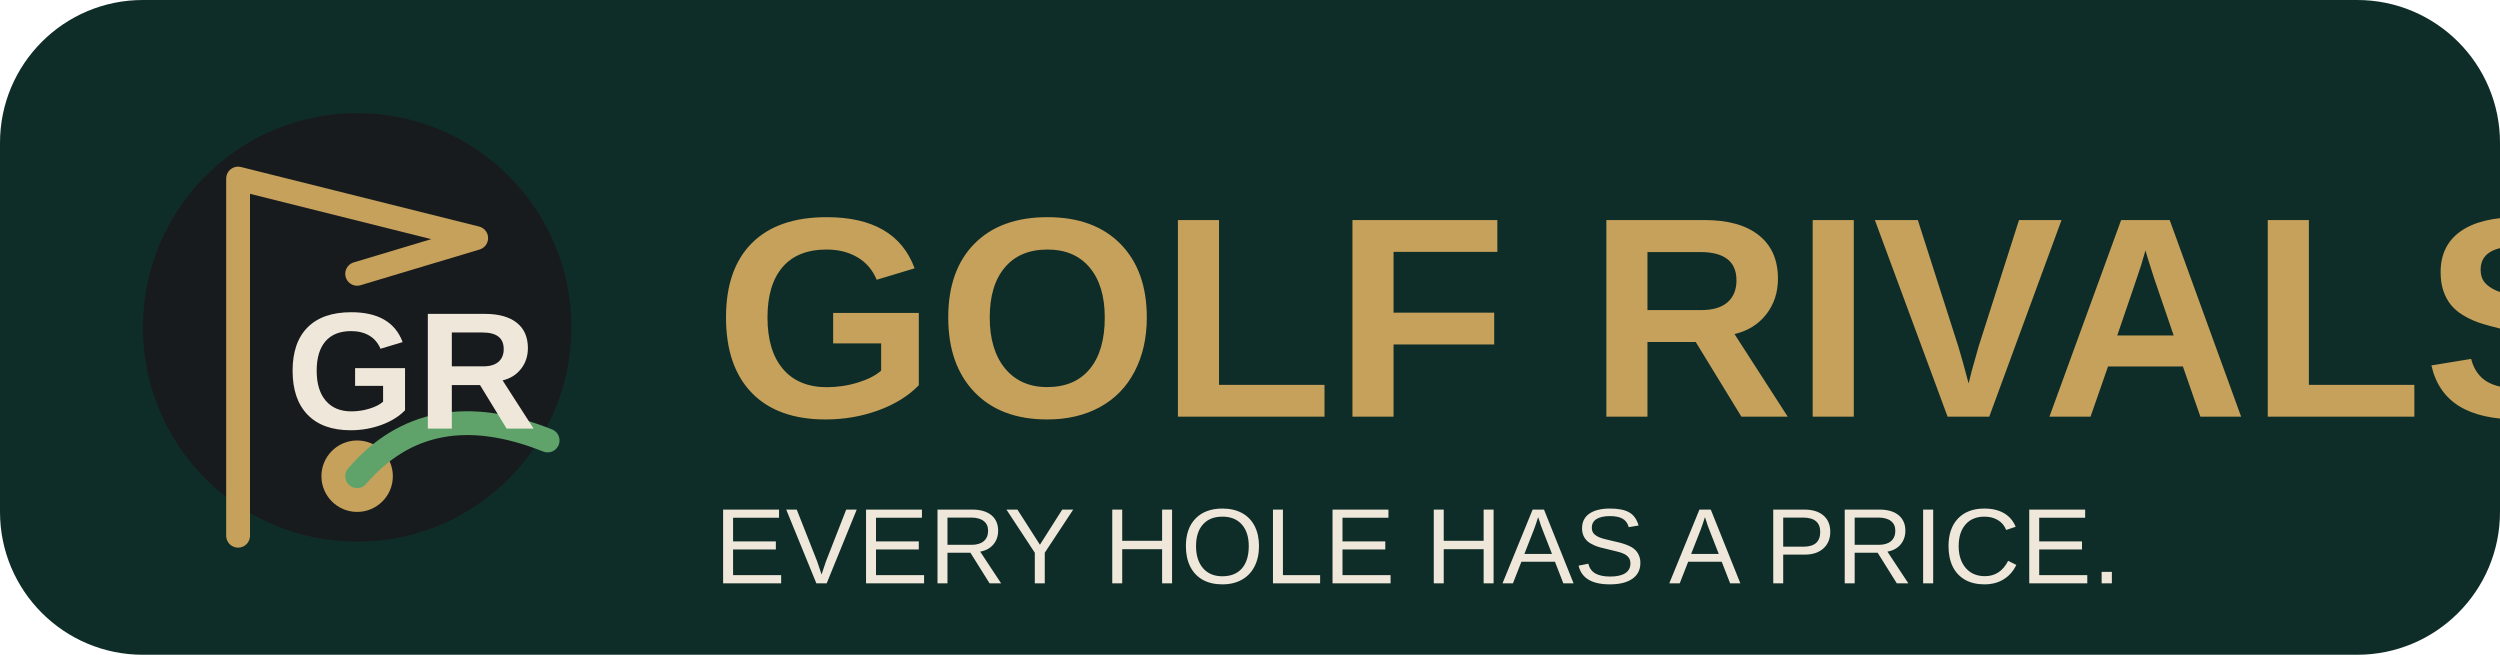
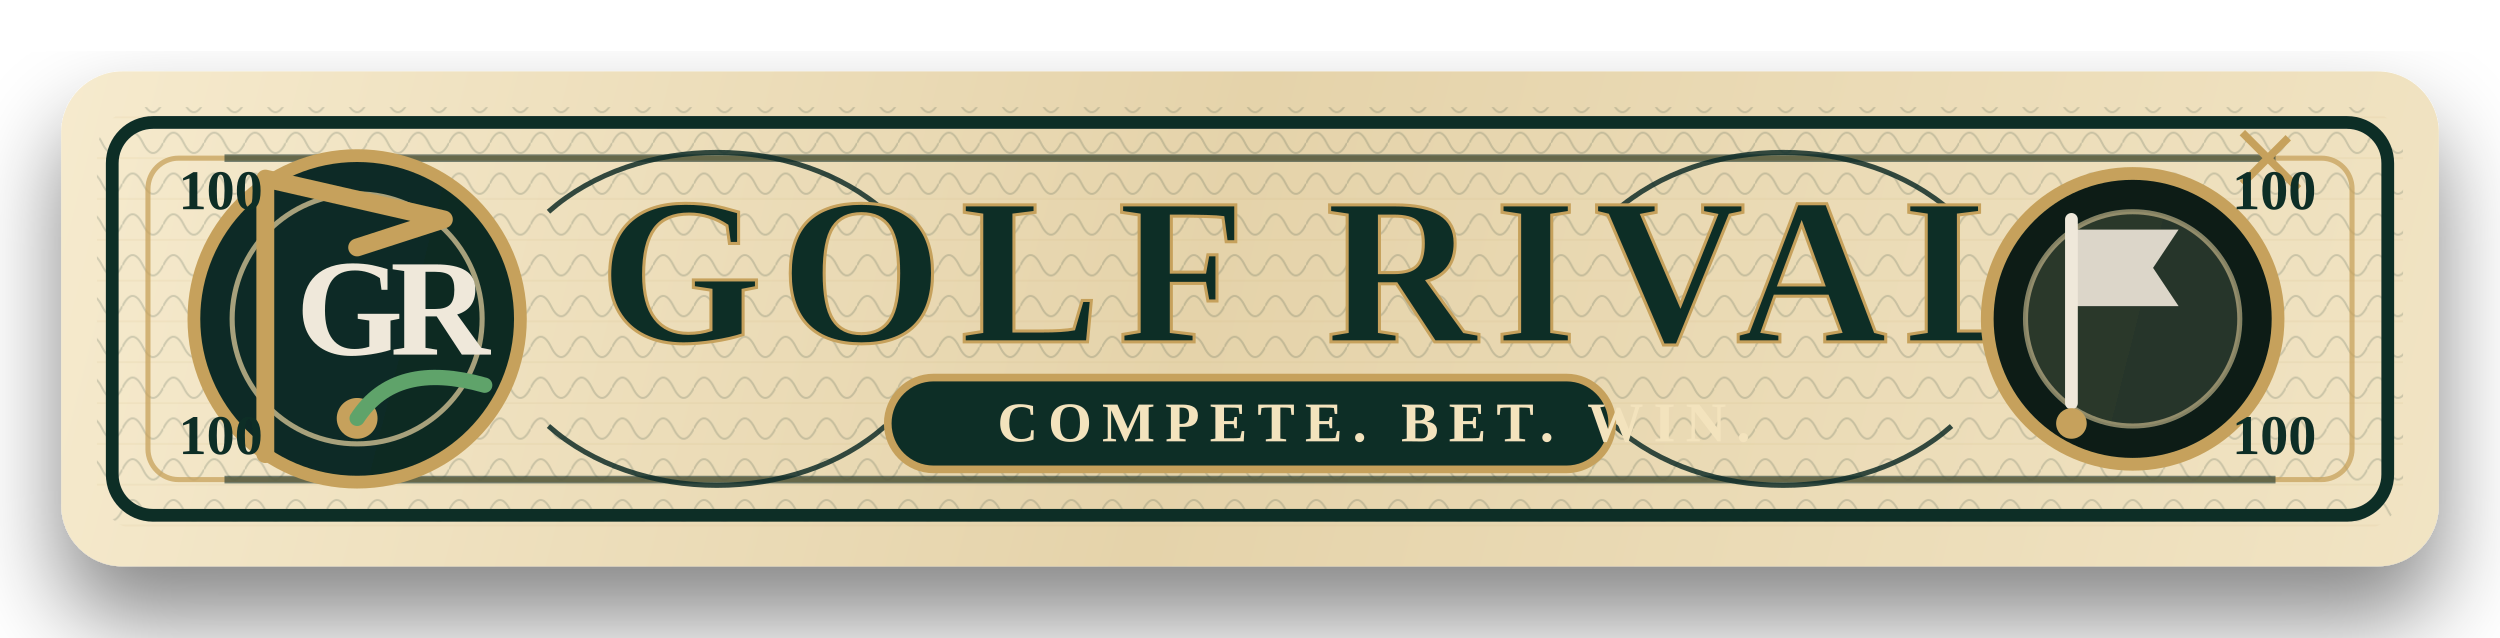
- <svg xmlns="http://www.w3.org/2000/svg" width="420" height="110" viewBox="0 0 420 110" fill="none">
-   <rect width="420" height="110" rx="24" fill="#0F2D28" />
-   <g>
-     <circle cx="60" cy="55" r="36" fill="#181B1E" />
-     <path d="M40 90V30L80 40L60 46" stroke="#C6A15B" stroke-width="4" stroke-linecap="round" stroke-linejoin="round" />
-     <circle cx="60" cy="80" r="6" fill="#C6A15B" />
-     <path d="M60 80Q72 66 92 74" stroke="#5FA36A" stroke-width="4" fill="none" stroke-linecap="round" />
-     <text x="48" y="72" font-family="Geist, Arial, sans-serif" font-size="28" font-weight="bold" fill="#EFE8DA">G</text>
-     <text x="70" y="72" font-family="Geist, Arial, sans-serif" font-size="28" font-weight="bold" fill="#EFE8DA">R</text>
+ <svg xmlns="http://www.w3.org/2000/svg" width="980" height="250" viewBox="0 0 980 250" fill="none">
+   <defs>
+     <linearGradient id="paper" x1="0" y1="0" x2="980" y2="250" gradientUnits="userSpaceOnUse">
+       <stop stop-color="#F7ECD0" />
+       <stop offset="0.48" stop-color="#E5D3AA" />
+       <stop offset="1" stop-color="#F2E5C5" />
+     </linearGradient>
+     <linearGradient id="green" x1="0" y1="0" x2="980" y2="250" gradientUnits="userSpaceOnUse">
+       <stop stop-color="#102E28" />
+       <stop offset="1" stop-color="#071915" />
+     </linearGradient>
+     <filter id="shadow" x="-30" y="-30" width="1040" height="310" filterUnits="userSpaceOnUse" color-interpolation-filters="sRGB">
+       <feDropShadow dx="0" dy="20" stdDeviation="18" flood-color="#000000" flood-opacity="0.48" />
+     </filter>
+     <pattern id="micro" width="16" height="16" patternUnits="userSpaceOnUse">
+       <path d="M0 8 Q4 0 8 8 T16 8" stroke="#0F2D28" stroke-opacity="0.16" stroke-width="0.8" fill="none" />
+       <path d="M0 14 H16" stroke="#C6A15B" stroke-opacity="0.10" stroke-width="0.6" />
+     </pattern>
+   </defs>
+   <g filter="url(#shadow)">
+     <rect x="24" y="28" width="932" height="194" rx="24" fill="url(#paper)" />
+     <rect x="38" y="42" width="904" height="166" rx="18" fill="url(#micro)" />
+     <rect x="44" y="48" width="892" height="154" rx="16" stroke="#0F2D28" stroke-width="5" />
+     <rect x="58" y="62" width="864" height="126" rx="12" stroke="#C6A15B" stroke-width="2" stroke-opacity="0.75" />
+     <path d="M88 62 H892" stroke="#0F2D28" stroke-width="3" stroke-opacity="0.55" />
+     <path d="M88 188 H892" stroke="#0F2D28" stroke-width="3" stroke-opacity="0.55" />
+     <circle cx="140" cy="125" r="64" fill="url(#green)" stroke="#C6A15B" stroke-width="5" />
+     <circle cx="140" cy="125" r="49" fill="none" stroke="#E8D3A0" stroke-width="2" stroke-opacity="0.7" />
+     <path d="M104 178V70L174 86L140 97" stroke="#C6A15B" stroke-width="7" stroke-linecap="round" stroke-linejoin="round" />
+     <circle cx="140" cy="164" r="8" fill="#C6A15B" />
+     <path d="M140 164Q155 141 190 151" stroke="#5FA36A" stroke-width="6" fill="none" stroke-linecap="round" />
+     <text x="116" y="139" font-family="Georgia, 'Times New Roman', serif" font-size="54" font-weight="800" fill="#EFE8DA">G</text>
+     <text x="153" y="139" font-family="Georgia, 'Times New Roman', serif" font-size="54" font-weight="800" fill="#EFE8DA">R</text>
+     <g opacity="0.85">
+       <path d="M215 83 C250 52 312 52 347 83" stroke="#0F2D28" stroke-width="2" fill="none" />
+       <path d="M633 83 C668 52 730 52 765 83" stroke="#0F2D28" stroke-width="2" fill="none" />
+       <path d="M215 167 C250 198 312 198 347 167" stroke="#0F2D28" stroke-width="2" fill="none" />
+       <path d="M633 167 C668 198 730 198 765 167" stroke="#0F2D28" stroke-width="2" fill="none" />
+     </g>
+     <text x="235" y="134" font-family="Georgia, 'Times New Roman', serif" font-size="82" font-weight="900" letter-spacing="7" fill="#0F2D28" stroke="#C6A15B" stroke-width="1.2">GOLF RIVALS</text>
+     <rect x="348" y="148" width="284" height="36" rx="18" fill="#0F2D28" stroke="#C6A15B" stroke-width="3" />
+     <text x="391" y="173" font-family="Georgia, 'Times New Roman', serif" font-size="22" font-weight="800" letter-spacing="4" fill="#F3E3BD">COMPETE. BET. WIN.</text>
+     <circle cx="836" cy="125" r="57" fill="url(#green)" stroke="#C6A15B" stroke-width="5" />
+     <circle cx="836" cy="125" r="42" fill="#DCC89D" fill-opacity="0.15" stroke="#E8D3A0" stroke-opacity="0.55" stroke-width="2" />
+     <path d="M812 158V86" stroke="#EFE8DA" stroke-width="5" stroke-linecap="round" />
+     <path d="M812 90H854L844 105L854 120H812" fill="#EFE8DA" opacity="0.9" />
+     <circle cx="812" cy="166" r="6" fill="#C6A15B" />
+     <path d="M879 72l18 -18" stroke="#C6A15B" stroke-width="3" />
+     <path d="M901 74l-22 -22" stroke="#C6A15B" stroke-width="3" />
+     <text x="70" y="82" font-family="Georgia, 'Times New Roman', serif" font-size="22" font-weight="900" fill="#0F2D28">100</text>
+     <text x="875" y="82" font-family="Georgia, 'Times New Roman', serif" font-size="22" font-weight="900" fill="#0F2D28">100</text>
+     <text x="70" y="178" font-family="Georgia, 'Times New Roman', serif" font-size="22" font-weight="900" fill="#0F2D28">100</text>
+     <text x="875" y="178" font-family="Georgia, 'Times New Roman', serif" font-size="22" font-weight="900" fill="#0F2D28">100</text>
  </g>
-   <text x="120" y="70" font-family="Geist, Arial, sans-serif" font-size="48" font-weight="bold" fill="#C6A15B">GOLF RIVALS</text>
-   <text x="120" y="98" font-family="Geist, Arial, sans-serif" font-size="18" font-weight="500" fill="#EFE8DA">EVERY HOLE HAS A PRICE.</text>
</svg>
